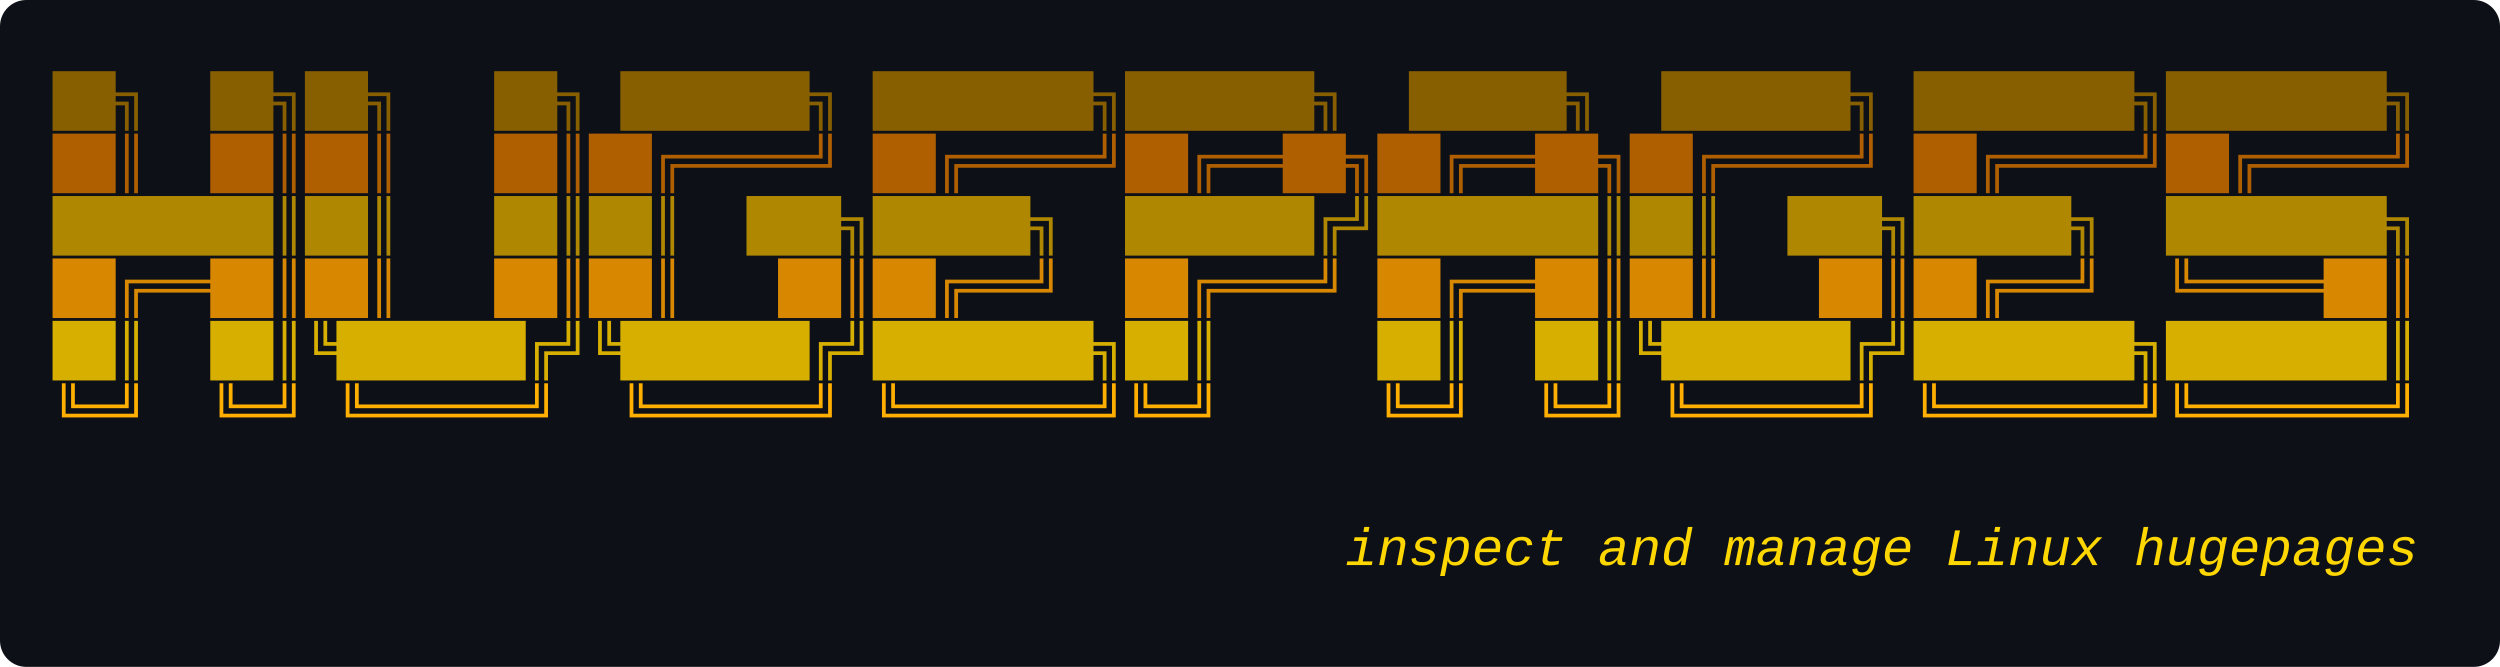
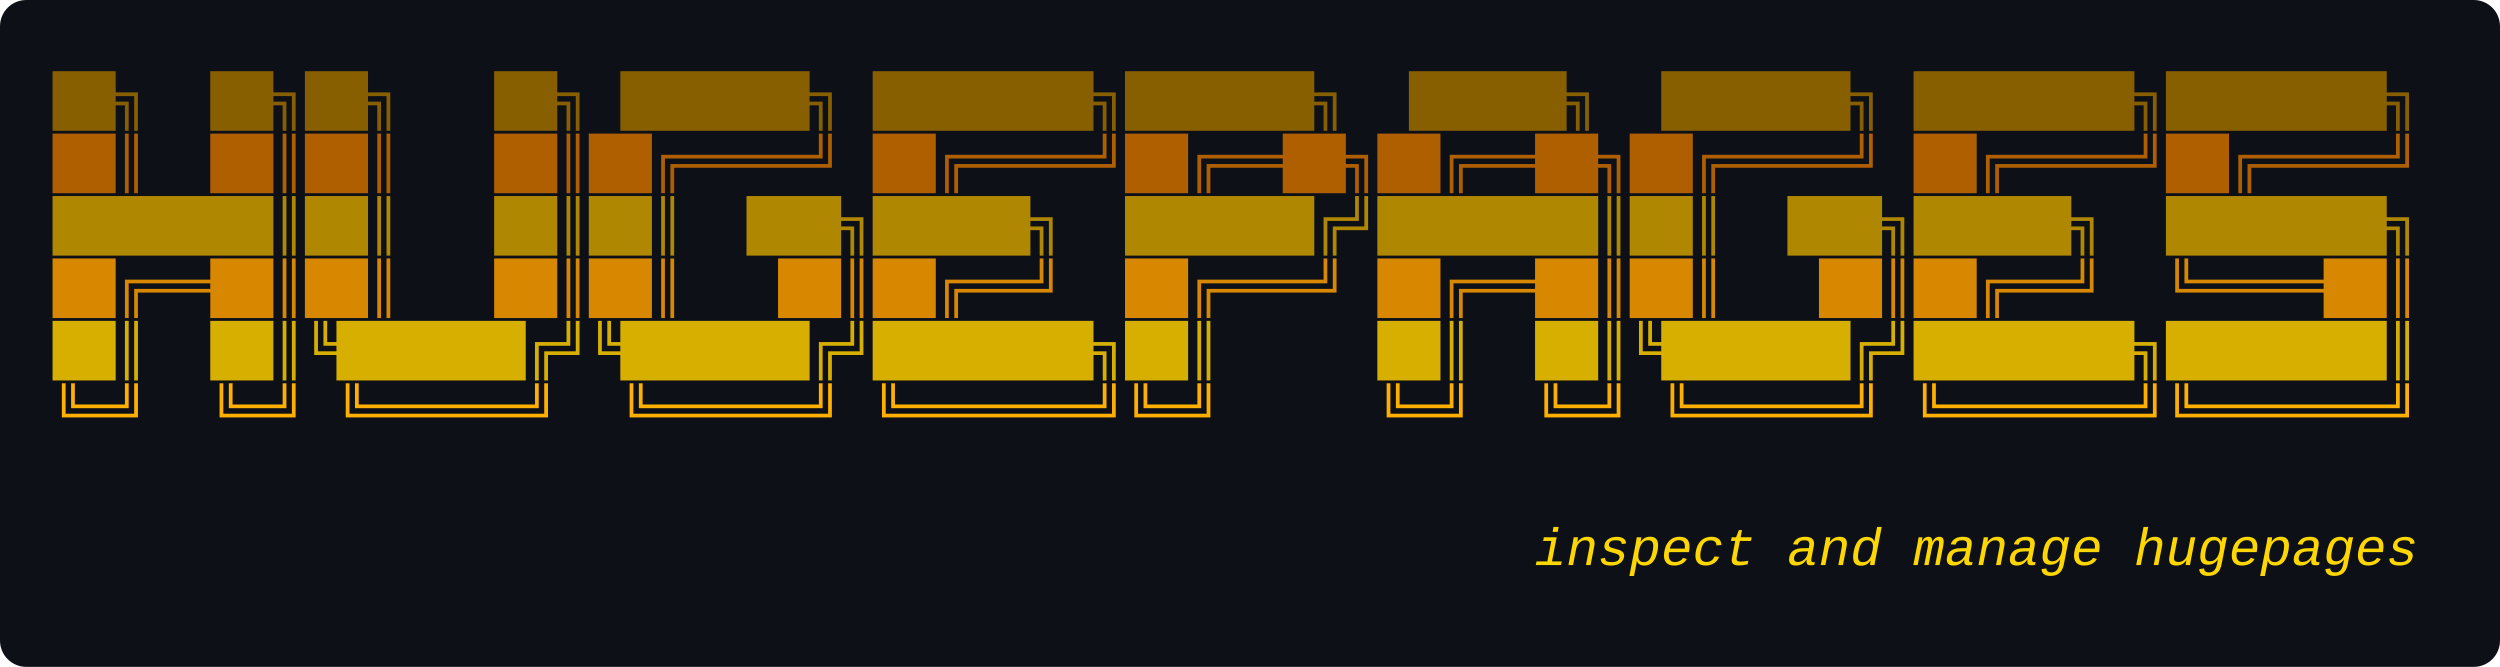
<svg xmlns="http://www.w3.org/2000/svg" width="761" height="203" viewBox="0 0 761 203" font-family="Menlo, Monaco, Consolas, &quot;Courier New&quot;, monospace" font-size="16">
  <rect width="100%" height="100%" fill="#0d1117" rx="8" />
  <text x="16" y="35" fill="#875f00" textLength="720.0" lengthAdjust="spacingAndGlyphs" xml:space="preserve">██╗  ██╗██╗   ██╗ ██████╗ ███████╗██████╗  █████╗  ██████╗ ███████╗███████╗</text>
  <text x="16" y="54" fill="#af5f00" textLength="720.0" lengthAdjust="spacingAndGlyphs" xml:space="preserve">██║  ██║██║   ██║██╔════╝ ██╔════╝██╔══██╗██╔══██╗██╔════╝ ██╔════╝██╔════╝</text>
  <text x="16" y="73" fill="#af8700" textLength="720.0" lengthAdjust="spacingAndGlyphs" xml:space="preserve">███████║██║   ██║██║  ███╗█████╗  ██████╔╝███████║██║  ███╗█████╗  ███████╗</text>
  <text x="16" y="92" fill="#d78700" textLength="720.0" lengthAdjust="spacingAndGlyphs" xml:space="preserve">██╔══██║██║   ██║██║   ██║██╔══╝  ██╔═══╝ ██╔══██║██║   ██║██╔══╝  ╚════██║</text>
  <text x="16" y="111" fill="#d7af00" textLength="720.0" lengthAdjust="spacingAndGlyphs" xml:space="preserve">██║  ██║╚██████╔╝╚██████╔╝███████╗██║     ██║  ██║╚██████╔╝███████╗███████║</text>
  <text x="16" y="130" fill="#ffaf00" textLength="720.0" lengthAdjust="spacingAndGlyphs" xml:space="preserve">╚═╝  ╚═╝ ╚═════╝  ╚═════╝ ╚══════╝╚═╝     ╚═╝  ╚═╝ ╚═════╝ ╚══════╝╚══════╝</text>
  <text x="16" y="149" fill="#ffd700" textLength="720.0" lengthAdjust="spacingAndGlyphs" xml:space="preserve">                                                                           </text>
-   <text x="409.6" y="172" fill="#ffd700" font-style="italic" textLength="326.4" lengthAdjust="spacingAndGlyphs" xml:space="preserve">inspect and manage Linux hugepages</text>
+   <text x="467.2" y="172" fill="#ffd700" font-style="italic" textLength="268.8" lengthAdjust="spacingAndGlyphs" xml:space="preserve">inspect and manage hugepages</text>
</svg>
